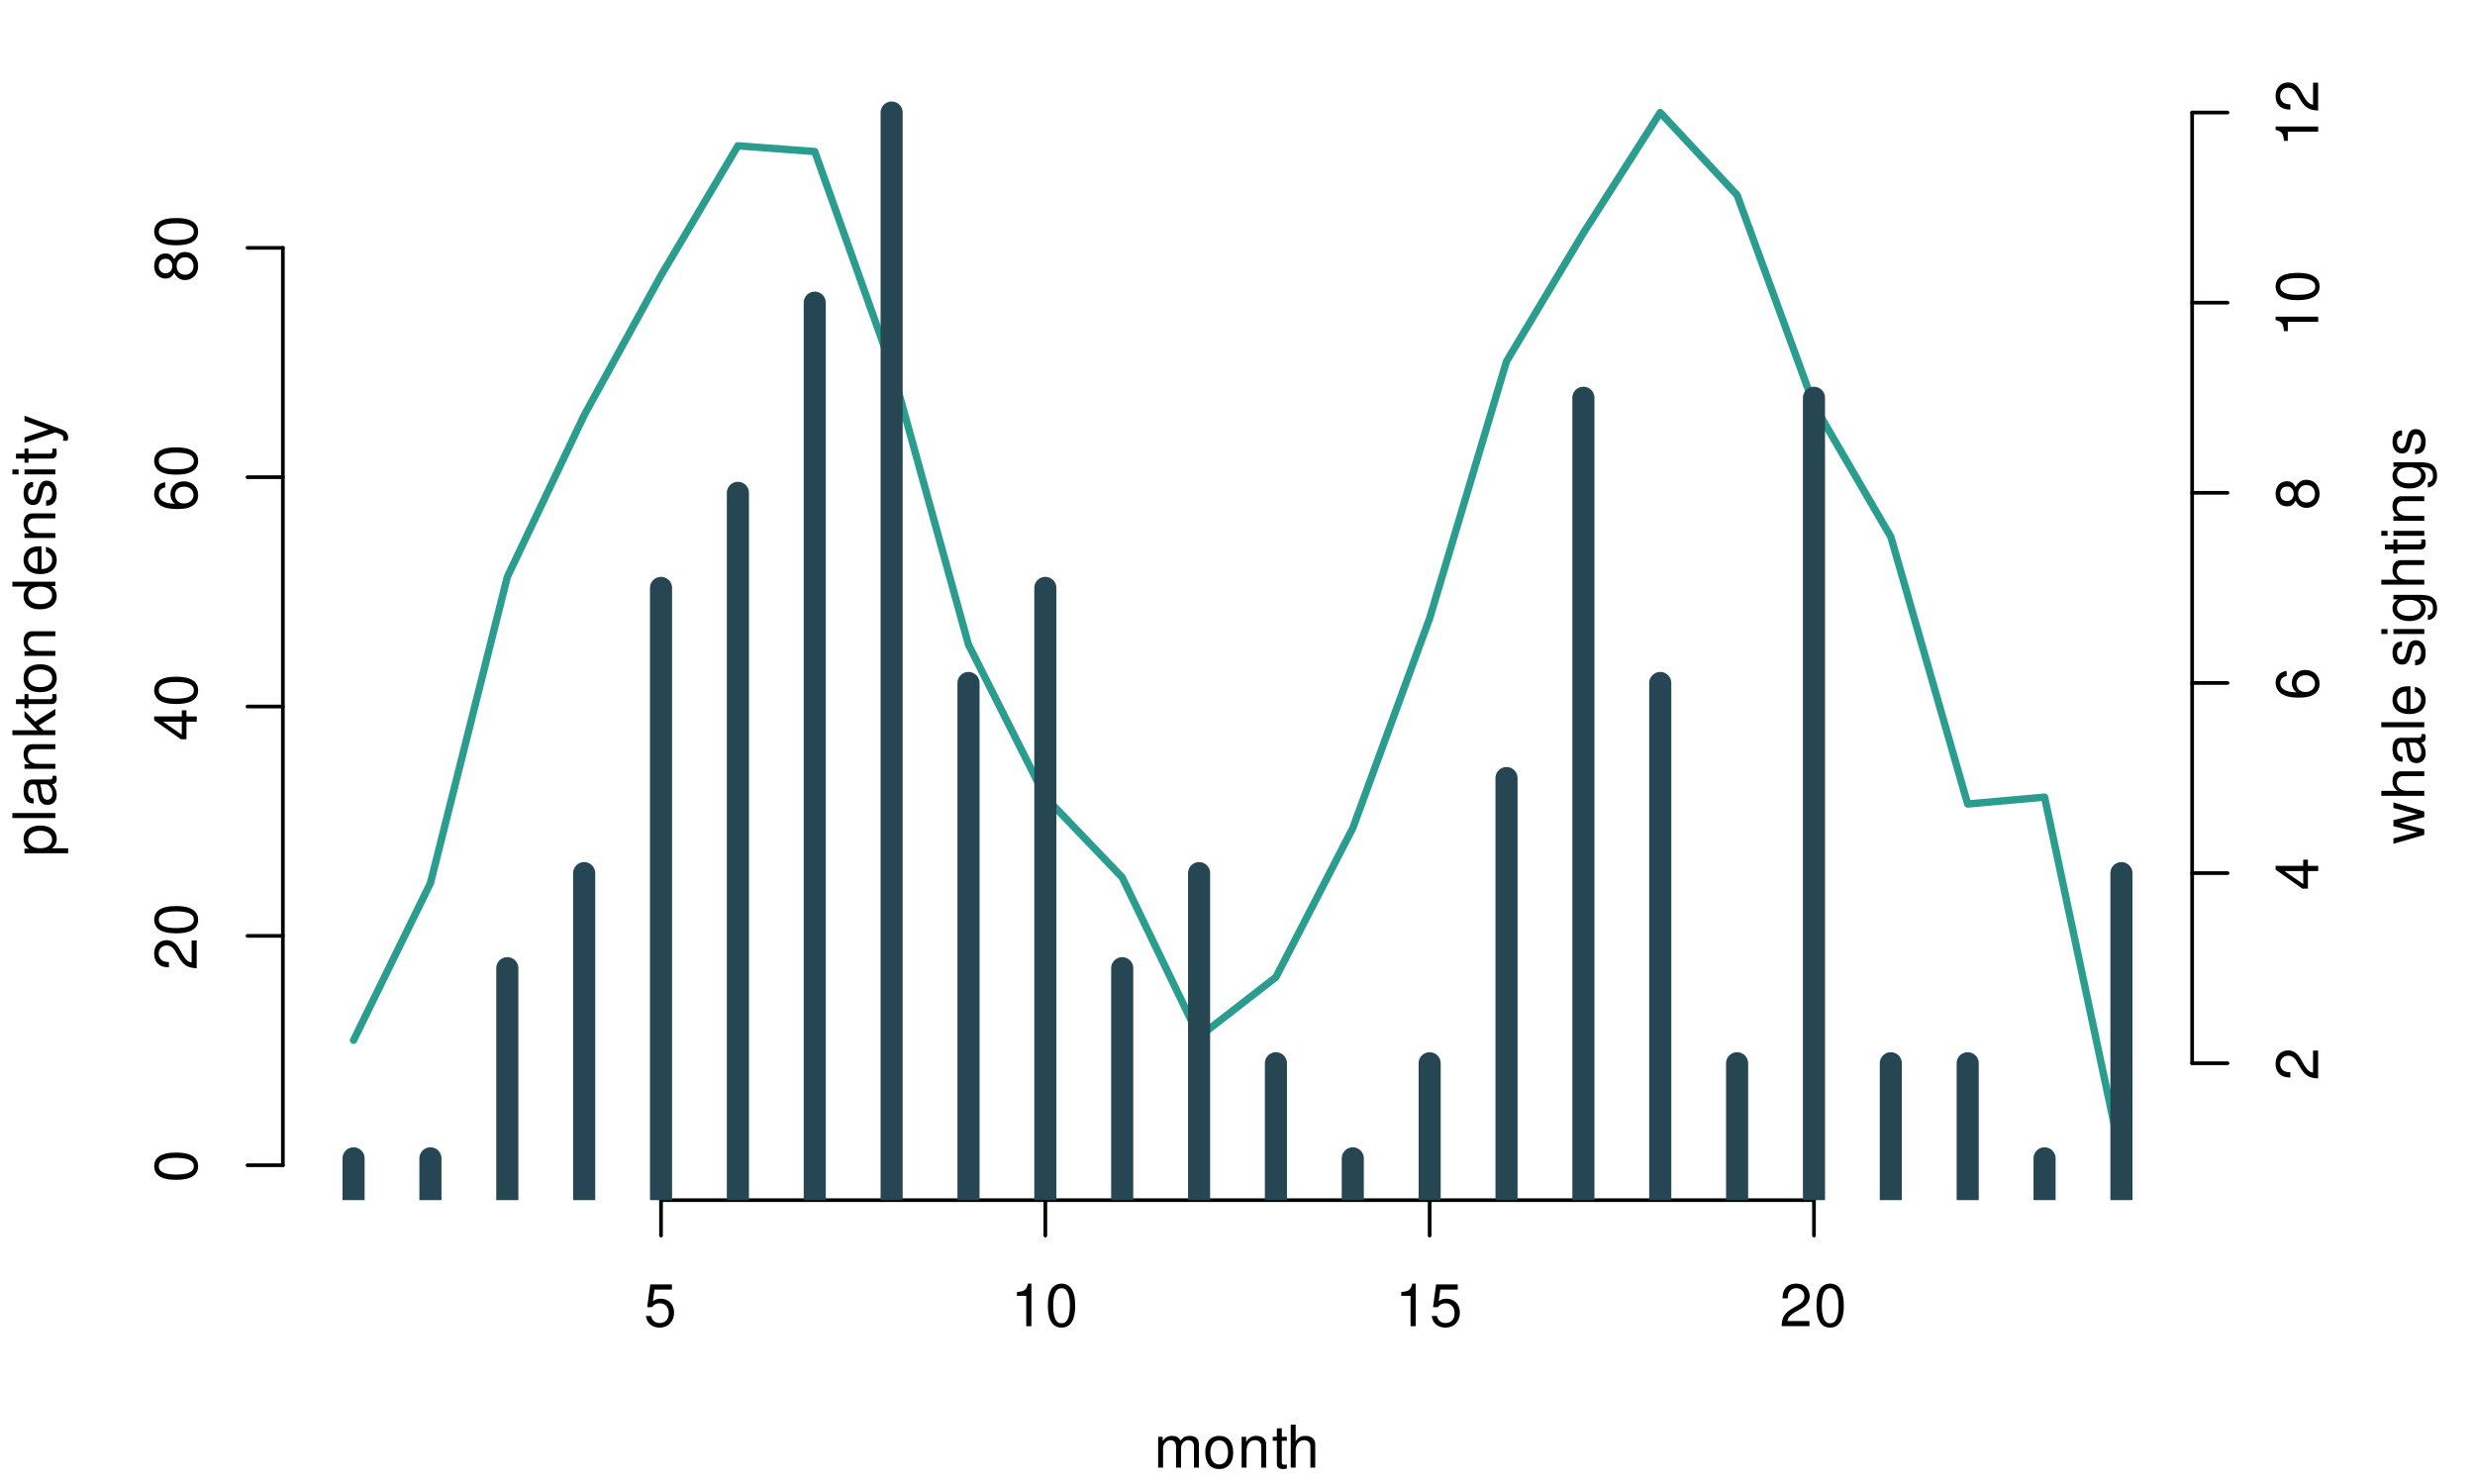
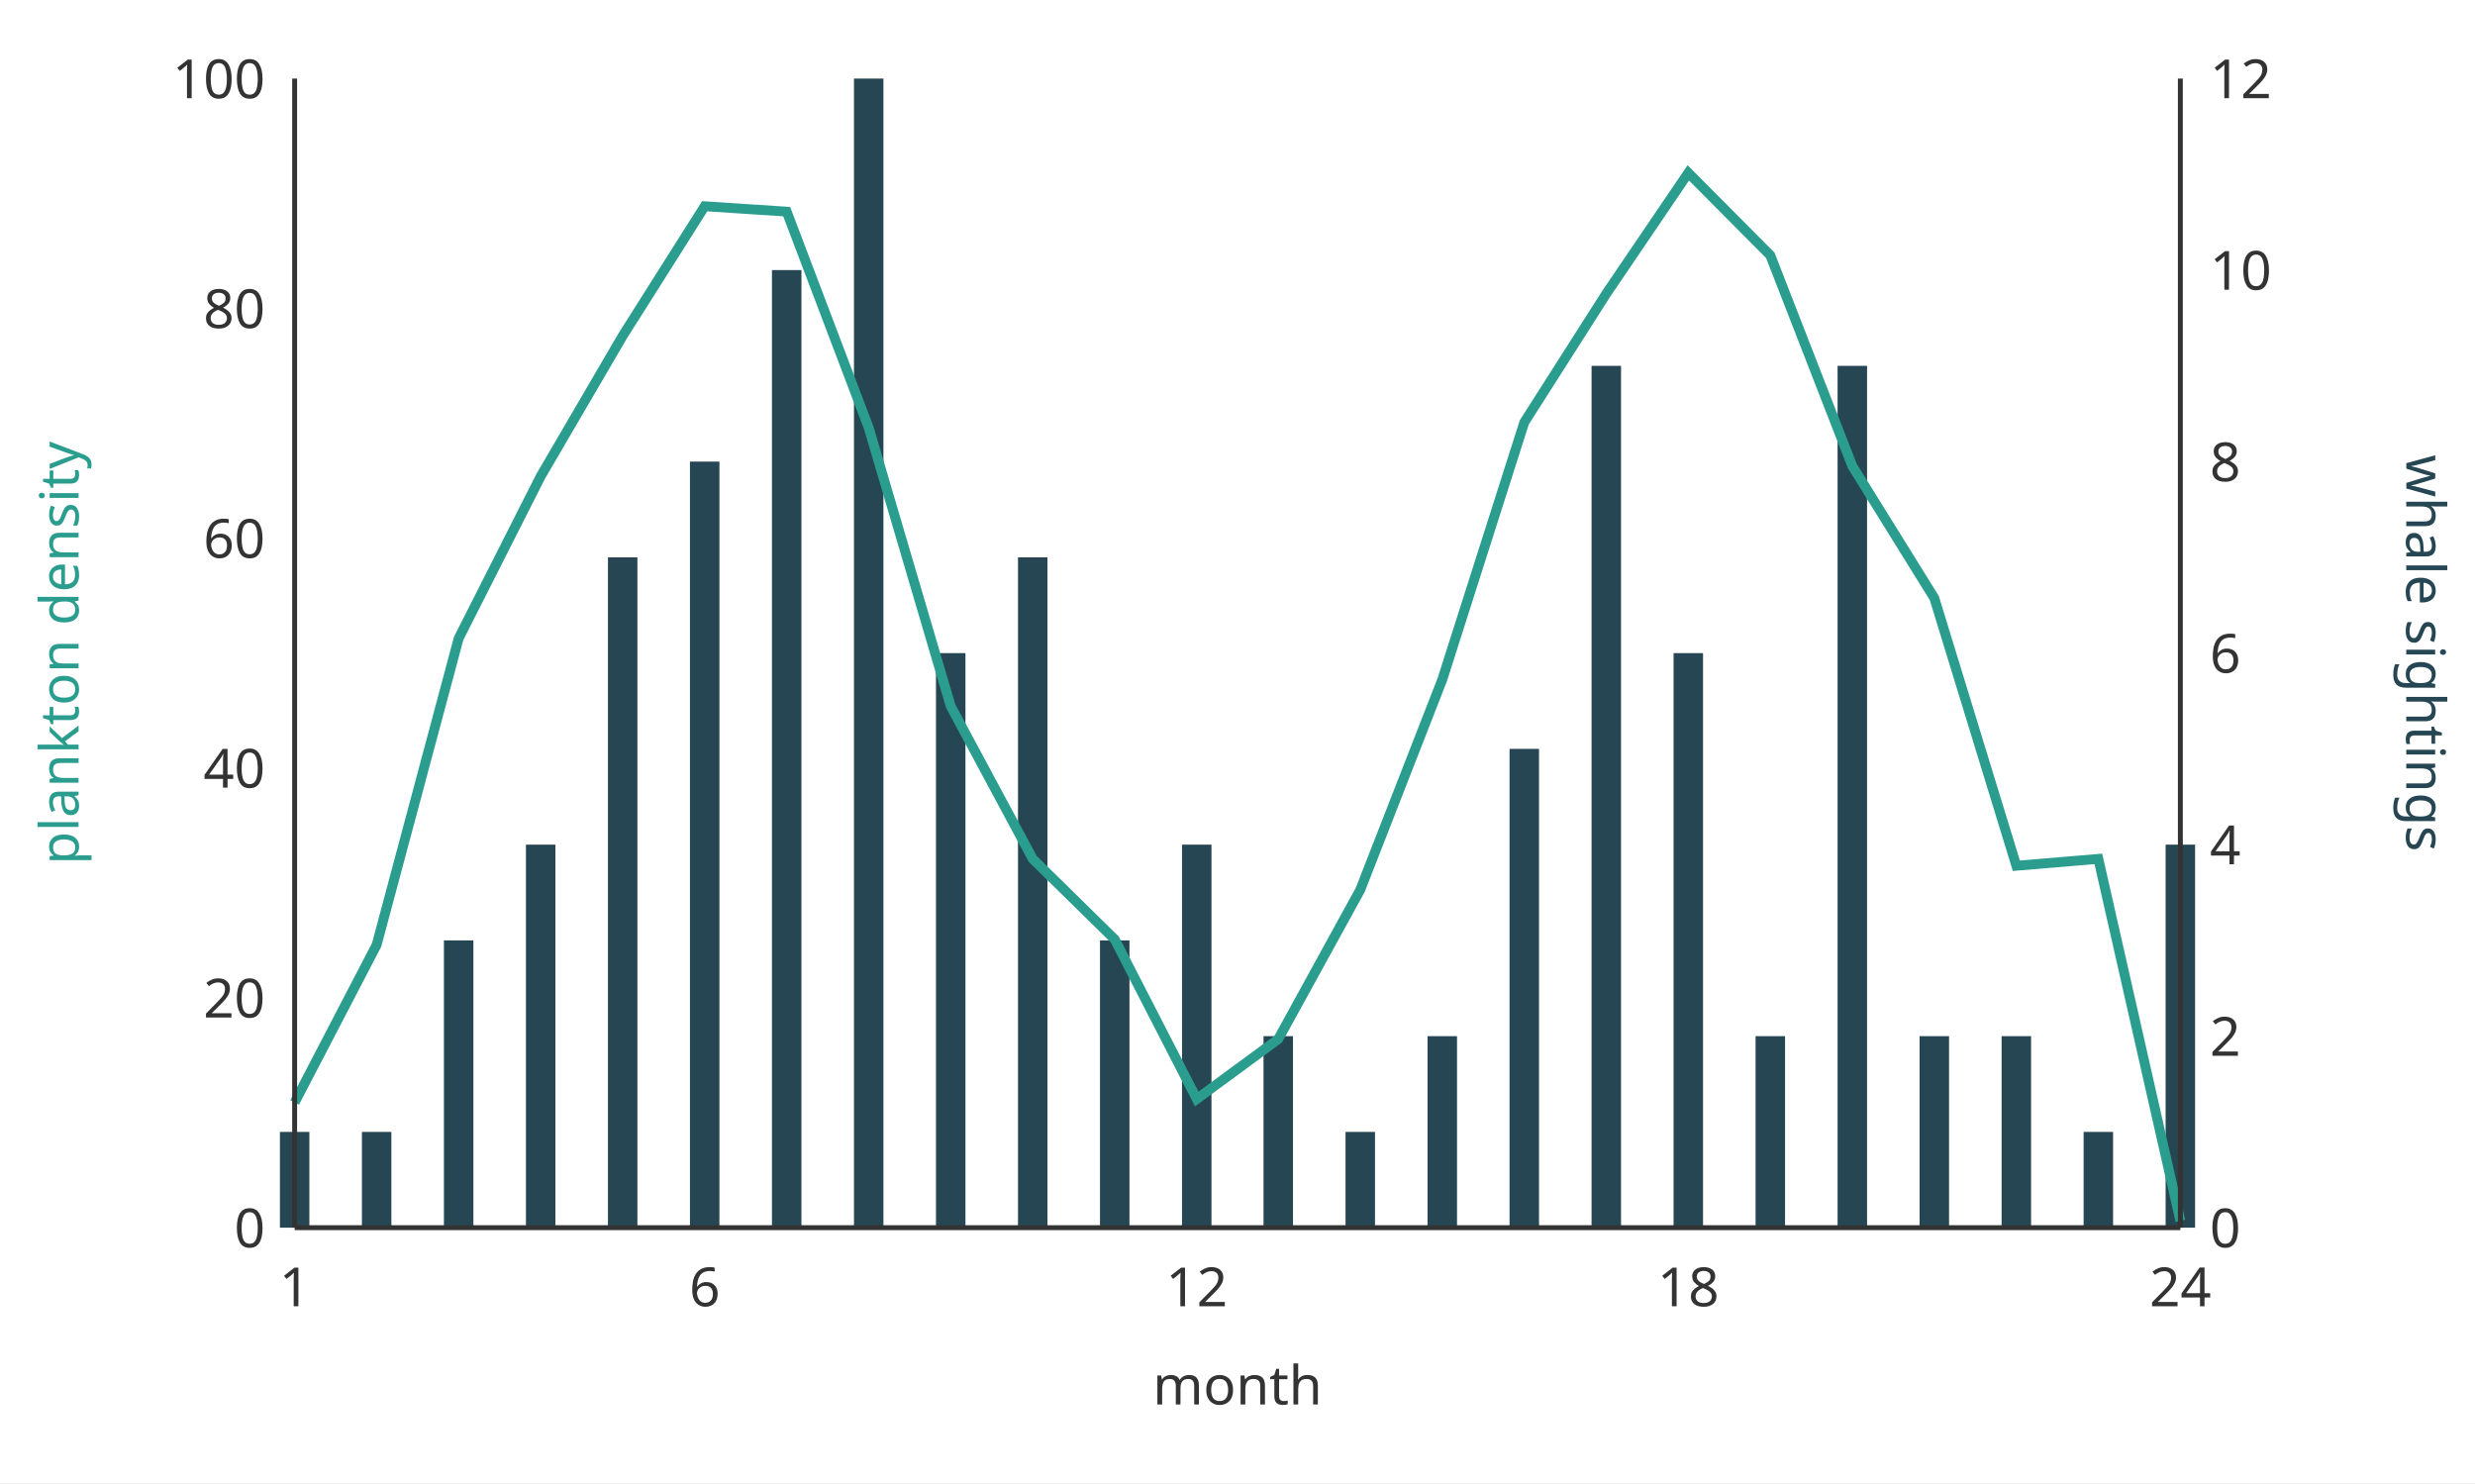
- <svg xmlns="http://www.w3.org/2000/svg" xmlns:xlink="http://www.w3.org/1999/xlink" width="504" height="302" viewBox="0 0 504 302">
-   <defs>
-     <g>
-       <g id="glyph-0-0">
-         <path d="M 5.719 -8.516 L 1.312 -8.516 L 0.688 -3.875 L 1.656 -3.875 C 2.141 -4.469 2.562 -4.672 3.234 -4.672 C 4.375 -4.672 5.078 -3.891 5.078 -2.625 C 5.078 -1.406 4.375 -0.656 3.219 -0.656 C 2.297 -0.656 1.734 -1.125 1.469 -2.094 L 0.422 -2.094 C 0.562 -1.391 0.688 -1.062 0.938 -0.75 C 1.422 -0.094 2.281 0.281 3.234 0.281 C 4.953 0.281 6.156 -0.969 6.156 -2.766 C 6.156 -4.453 5.047 -5.609 3.406 -5.609 C 2.812 -5.609 2.328 -5.453 1.844 -5.094 L 2.172 -7.469 L 5.719 -7.469 Z M 5.719 -8.516 " />
-       </g>
-       <g id="glyph-0-1">
-         <path d="M 3.109 -6.188 L 3.109 0 L 4.156 0 L 4.156 -8.672 L 3.469 -8.672 C 3.094 -7.344 2.859 -7.156 1.219 -6.953 L 1.219 -6.188 Z M 3.109 -6.188 " />
-       </g>
-       <g id="glyph-0-2">
-         <path d="M 3.297 -8.672 C 2.516 -8.672 1.781 -8.312 1.344 -7.734 C 0.797 -6.953 0.516 -5.812 0.516 -4.203 C 0.516 -1.266 1.469 0.281 3.297 0.281 C 5.094 0.281 6.078 -1.266 6.078 -4.125 C 6.078 -5.812 5.812 -6.938 5.25 -7.734 C 4.812 -8.328 4.109 -8.672 3.297 -8.672 Z M 3.297 -7.734 C 4.438 -7.734 5 -6.578 5 -4.219 C 5 -1.75 4.453 -0.594 3.281 -0.594 C 2.156 -0.594 1.594 -1.797 1.594 -4.188 C 1.594 -6.578 2.156 -7.734 3.297 -7.734 Z M 3.297 -7.734 " />
-       </g>
-       <g id="glyph-0-3">
-         <path d="M 6.078 -1.047 L 1.594 -1.047 C 1.703 -1.766 2.094 -2.219 3.125 -2.859 L 4.328 -3.531 C 5.516 -4.188 6.125 -5.078 6.125 -6.141 C 6.125 -6.859 5.844 -7.531 5.344 -8 C 4.844 -8.453 4.219 -8.672 3.406 -8.672 C 2.328 -8.672 1.531 -8.297 1.062 -7.547 C 0.75 -7.094 0.625 -6.547 0.594 -5.672 L 1.656 -5.672 C 1.688 -6.266 1.766 -6.609 1.906 -6.906 C 2.188 -7.422 2.734 -7.75 3.375 -7.75 C 4.328 -7.75 5.047 -7.062 5.047 -6.125 C 5.047 -5.422 4.656 -4.828 3.906 -4.391 L 2.797 -3.75 C 1.016 -2.719 0.5 -1.906 0.406 -0.016 L 6.078 -0.016 Z M 6.078 -1.047 " />
-       </g>
-       <g id="glyph-0-4">
-         <path d="M 0.844 -6.281 L 0.844 0 L 1.844 0 L 1.844 -3.953 C 1.844 -4.859 2.516 -5.594 3.328 -5.594 C 4.062 -5.594 4.484 -5.141 4.484 -4.328 L 4.484 0 L 5.5 0 L 5.5 -3.953 C 5.5 -4.859 6.156 -5.594 6.969 -5.594 C 7.703 -5.594 8.141 -5.125 8.141 -4.328 L 8.141 0 L 9.141 0 L 9.141 -4.719 C 9.141 -5.844 8.5 -6.469 7.312 -6.469 C 6.484 -6.469 5.969 -6.219 5.391 -5.516 C 5.016 -6.188 4.516 -6.469 3.703 -6.469 C 2.859 -6.469 2.297 -6.156 1.766 -5.406 L 1.766 -6.281 Z M 0.844 -6.281 " />
-       </g>
-       <g id="glyph-0-5">
-         <path d="M 3.266 -6.469 C 1.484 -6.469 0.438 -5.203 0.438 -3.094 C 0.438 -0.969 1.484 0.281 3.281 0.281 C 5.047 0.281 6.125 -0.984 6.125 -3.047 C 6.125 -5.234 5.094 -6.469 3.266 -6.469 Z M 3.281 -5.547 C 4.406 -5.547 5.078 -4.625 5.078 -3.062 C 5.078 -1.578 4.375 -0.641 3.281 -0.641 C 2.156 -0.641 1.469 -1.578 1.469 -3.094 C 1.469 -4.625 2.156 -5.547 3.281 -5.547 Z M 3.281 -5.547 " />
-       </g>
-       <g id="glyph-0-6">
-         <path d="M 0.844 -6.281 L 0.844 0 L 1.844 0 L 1.844 -3.469 C 1.844 -4.75 2.516 -5.594 3.547 -5.594 C 4.344 -5.594 4.844 -5.109 4.844 -4.359 L 4.844 0 L 5.844 0 L 5.844 -4.75 C 5.844 -5.797 5.062 -6.469 3.859 -6.469 C 2.922 -6.469 2.312 -6.109 1.766 -5.234 L 1.766 -6.281 Z M 0.844 -6.281 " />
-       </g>
-       <g id="glyph-0-7">
-         <path d="M 3.047 -6.281 L 2.016 -6.281 L 2.016 -8.016 L 1.016 -8.016 L 1.016 -6.281 L 0.172 -6.281 L 0.172 -5.469 L 1.016 -5.469 L 1.016 -0.719 C 1.016 -0.078 1.453 0.281 2.234 0.281 C 2.5 0.281 2.719 0.25 3.047 0.188 L 3.047 -0.641 C 2.906 -0.609 2.766 -0.594 2.562 -0.594 C 2.141 -0.594 2.016 -0.719 2.016 -1.156 L 2.016 -5.469 L 3.047 -5.469 Z M 3.047 -6.281 " />
-       </g>
-       <g id="glyph-0-8">
-         <path d="M 0.844 -8.75 L 0.844 0 L 1.844 0 L 1.844 -3.469 C 1.844 -4.75 2.516 -5.594 3.547 -5.594 C 3.875 -5.594 4.188 -5.5 4.422 -5.312 C 4.719 -5.094 4.844 -4.797 4.844 -4.359 L 4.844 0 L 5.828 0 L 5.828 -4.75 C 5.828 -5.812 5.078 -6.469 3.859 -6.469 C 2.969 -6.469 2.422 -6.188 1.844 -5.422 L 1.844 -8.75 Z M 0.844 -8.75 " />
-       </g>
-       <g id="glyph-1-0">
-         <path d="M -8.672 -3.297 C -8.672 -2.516 -8.312 -1.781 -7.734 -1.344 C -6.953 -0.797 -5.812 -0.516 -4.203 -0.516 C -1.266 -0.516 0.281 -1.469 0.281 -3.297 C 0.281 -5.094 -1.266 -6.078 -4.125 -6.078 C -5.812 -6.078 -6.938 -5.812 -7.734 -5.25 C -8.328 -4.812 -8.672 -4.109 -8.672 -3.297 Z M -7.734 -3.297 C -7.734 -4.438 -6.578 -5 -4.219 -5 C -1.75 -5 -0.594 -4.453 -0.594 -3.281 C -0.594 -2.156 -1.797 -1.594 -4.188 -1.594 C -6.578 -1.594 -7.734 -2.156 -7.734 -3.297 Z M -7.734 -3.297 " />
-       </g>
-       <g id="glyph-1-1">
-         <path d="M -1.047 -6.078 L -1.047 -1.594 C -1.766 -1.703 -2.219 -2.094 -2.859 -3.125 L -3.531 -4.328 C -4.188 -5.516 -5.078 -6.125 -6.141 -6.125 C -6.859 -6.125 -7.531 -5.844 -8 -5.344 C -8.453 -4.844 -8.672 -4.219 -8.672 -3.406 C -8.672 -2.328 -8.297 -1.531 -7.547 -1.062 C -7.094 -0.75 -6.547 -0.625 -5.672 -0.594 L -5.672 -1.656 C -6.266 -1.688 -6.609 -1.766 -6.906 -1.906 C -7.422 -2.188 -7.75 -2.734 -7.75 -3.375 C -7.75 -4.328 -7.062 -5.047 -6.125 -5.047 C -5.422 -5.047 -4.828 -4.656 -4.391 -3.906 L -3.75 -2.797 C -2.719 -1.016 -1.906 -0.5 -0.016 -0.406 L -0.016 -6.078 Z M -1.047 -6.078 " />
-       </g>
-       <g id="glyph-1-2">
-         <path d="M -2.094 -3.922 L 0 -3.922 L 0 -4.984 L -2.094 -4.984 L -2.094 -6.234 L -3.047 -6.234 L -3.047 -4.984 L -8.672 -4.984 L -8.672 -4.203 L -3.219 -0.344 L -2.094 -0.344 Z M -3.047 -3.922 L -3.047 -1.266 L -6.875 -3.922 Z M -3.047 -3.922 " />
-       </g>
-       <g id="glyph-1-3">
-         <path d="M -6.422 -5.969 C -7.844 -5.766 -8.672 -4.859 -8.672 -3.562 C -8.672 -2.625 -8.219 -1.781 -7.438 -1.281 C -6.594 -0.75 -5.531 -0.516 -3.953 -0.516 C -2.5 -0.516 -1.578 -0.719 -0.797 -1.234 C -0.094 -1.688 0.281 -2.438 0.281 -3.375 C 0.281 -4.984 -0.938 -6.156 -2.625 -6.156 C -4.219 -6.156 -5.359 -5.078 -5.359 -3.547 C -5.359 -2.719 -5.047 -2.047 -4.406 -1.594 C -6.547 -1.609 -7.734 -2.281 -7.734 -3.484 C -7.734 -4.234 -7.266 -4.75 -6.422 -4.922 Z M -4.422 -3.422 C -4.422 -4.438 -3.703 -5.078 -2.547 -5.078 C -1.453 -5.078 -0.656 -4.359 -0.656 -3.391 C -0.656 -2.406 -1.484 -1.656 -2.594 -1.656 C -3.672 -1.656 -4.422 -2.375 -4.422 -3.422 Z M -4.422 -3.422 " />
-       </g>
-       <g id="glyph-1-4">
-         <path d="M -4.578 -4.688 C -5.109 -5.578 -5.547 -5.859 -6.359 -5.859 C -7.734 -5.859 -8.672 -4.812 -8.672 -3.297 C -8.672 -1.797 -7.734 -0.75 -6.375 -0.75 C -5.547 -0.75 -5.125 -1.016 -4.578 -1.891 C -4.078 -0.922 -3.375 -0.438 -2.406 -0.438 C -0.828 -0.438 0.281 -1.609 0.281 -3.297 C 0.281 -4.984 -0.828 -6.156 -2.406 -6.156 C -3.375 -6.156 -4.078 -5.672 -4.578 -4.688 Z M -7.734 -3.297 C -7.734 -4.203 -7.203 -4.781 -6.344 -4.781 C -5.516 -4.781 -4.984 -4.188 -4.984 -3.297 C -4.984 -2.406 -5.516 -1.828 -6.359 -1.828 C -7.203 -1.828 -7.734 -2.406 -7.734 -3.297 Z M -4.094 -3.297 C -4.094 -4.359 -3.391 -5.078 -2.391 -5.078 C -1.344 -5.078 -0.656 -4.375 -0.656 -3.281 C -0.656 -2.25 -1.375 -1.531 -2.375 -1.531 C -3.406 -1.531 -4.094 -2.234 -4.094 -3.297 Z M -4.094 -3.297 " />
-       </g>
-       <g id="glyph-1-5">
-         <path d="M 2.609 -0.641 L 2.609 -1.656 L -0.656 -1.656 C -0.016 -2.188 0.281 -2.766 0.281 -3.594 C 0.281 -5.219 -1.031 -6.281 -3.031 -6.281 C -5.141 -6.281 -6.469 -5.25 -6.469 -3.578 C -6.469 -2.719 -6.078 -2.047 -5.344 -1.578 L -6.281 -1.578 L -6.281 -0.641 Z M -5.531 -3.406 C -5.531 -4.516 -4.562 -5.234 -3.062 -5.234 C -1.625 -5.234 -0.656 -4.5 -0.656 -3.406 C -0.656 -2.344 -1.625 -1.656 -3.094 -1.656 C -4.578 -1.656 -5.531 -2.344 -5.531 -3.406 Z M -5.531 -3.406 " />
-       </g>
-       <g id="glyph-1-6">
-         <path d="M -8.75 -1.828 L -8.75 -0.812 L 0 -0.812 L 0 -1.828 Z M -8.75 -1.828 " />
-       </g>
-       <g id="glyph-1-7">
-         <path d="M -0.594 -6.422 C -0.562 -6.312 -0.562 -6.266 -0.562 -6.203 C -0.562 -5.859 -0.75 -5.656 -1.062 -5.656 L -4.75 -5.656 C -5.875 -5.656 -6.469 -4.844 -6.469 -3.297 C -6.469 -2.375 -6.203 -1.641 -5.734 -1.219 C -5.406 -0.922 -5.047 -0.797 -4.422 -0.781 L -4.422 -1.781 C -5.203 -1.875 -5.547 -2.328 -5.547 -3.266 C -5.547 -4.172 -5.203 -4.672 -4.609 -4.672 L -4.344 -4.672 C -3.906 -4.656 -3.75 -4.438 -3.641 -3.625 C -3.469 -2.203 -3.422 -1.984 -3.266 -1.609 C -2.953 -0.875 -2.406 -0.5 -1.578 -0.5 C -0.438 -0.5 0.281 -1.297 0.281 -2.562 C 0.281 -3.359 0 -4 -0.641 -4.703 C 0 -4.781 0.281 -5.094 0.281 -5.734 C 0.281 -5.953 0.25 -6.078 0.172 -6.422 Z M -1.984 -4.672 C -1.641 -4.672 -1.438 -4.578 -1.156 -4.266 C -0.797 -3.859 -0.594 -3.375 -0.594 -2.781 C -0.594 -2 -0.969 -1.547 -1.609 -1.547 C -2.266 -1.547 -2.609 -1.984 -2.766 -3.062 C -2.906 -4.125 -2.953 -4.328 -3.109 -4.672 Z M -1.984 -4.672 " />
-       </g>
-       <g id="glyph-1-8">
-         <path d="M -6.281 -0.844 L 0 -0.844 L 0 -1.844 L -3.469 -1.844 C -4.75 -1.844 -5.594 -2.516 -5.594 -3.547 C -5.594 -4.344 -5.109 -4.844 -4.359 -4.844 L 0 -4.844 L 0 -5.844 L -4.75 -5.844 C -5.797 -5.844 -6.469 -5.062 -6.469 -3.859 C -6.469 -2.922 -6.109 -2.312 -5.234 -1.766 L -6.281 -1.766 Z M -6.281 -0.844 " />
-       </g>
-       <g id="glyph-1-9">
-         <path d="M -8.75 -1.688 L -8.75 -0.703 L 0 -0.703 L 0 -1.688 L -2.453 -1.688 L -3.406 -2.656 L 0 -4.781 L 0 -6.031 L -4.109 -3.453 L -6.281 -5.641 L -6.281 -4.359 L -3.625 -1.688 Z M -8.75 -1.688 " />
-       </g>
-       <g id="glyph-1-10">
-         <path d="M -6.281 -3.047 L -6.281 -2.016 L -8.016 -2.016 L -8.016 -1.016 L -6.281 -1.016 L -6.281 -0.172 L -5.469 -0.172 L -5.469 -1.016 L -0.719 -1.016 C -0.078 -1.016 0.281 -1.453 0.281 -2.234 C 0.281 -2.5 0.25 -2.719 0.188 -3.047 L -0.641 -3.047 C -0.609 -2.906 -0.594 -2.766 -0.594 -2.562 C -0.594 -2.141 -0.719 -2.016 -1.156 -2.016 L -5.469 -2.016 L -5.469 -3.047 Z M -6.281 -3.047 " />
-       </g>
-       <g id="glyph-1-11">
-         <path d="M -6.469 -3.266 C -6.469 -1.484 -5.203 -0.438 -3.094 -0.438 C -0.969 -0.438 0.281 -1.484 0.281 -3.281 C 0.281 -5.047 -0.984 -6.125 -3.047 -6.125 C -5.234 -6.125 -6.469 -5.094 -6.469 -3.266 Z M -5.547 -3.281 C -5.547 -4.406 -4.625 -5.078 -3.062 -5.078 C -1.578 -5.078 -0.641 -4.375 -0.641 -3.281 C -0.641 -2.156 -1.578 -1.469 -3.094 -1.469 C -4.625 -1.469 -5.547 -2.156 -5.547 -3.281 Z M -5.547 -3.281 " />
-       </g>
-       <g id="glyph-1-12">
- </g>
-       <g id="glyph-1-13">
-         <path d="M -8.75 -5.938 L -8.75 -4.938 L -5.5 -4.938 C -6.125 -4.531 -6.469 -3.859 -6.469 -3.016 C -6.469 -1.375 -5.156 -0.312 -3.156 -0.312 C -1.031 -0.312 0.281 -1.344 0.281 -3.047 C 0.281 -3.906 -0.047 -4.516 -0.828 -5.047 L 0 -5.047 L 0 -5.938 Z M -5.531 -3.188 C -5.531 -4.266 -4.578 -4.938 -3.078 -4.938 C -1.625 -4.938 -0.656 -4.25 -0.656 -3.188 C -0.656 -2.094 -1.625 -1.359 -3.094 -1.359 C -4.562 -1.359 -5.531 -2.094 -5.531 -3.188 Z M -5.531 -3.188 " />
-       </g>
-       <g id="glyph-1-14">
-         <path d="M -2.812 -6.156 C -3.766 -6.156 -4.344 -6.078 -4.812 -5.906 C -5.844 -5.5 -6.469 -4.531 -6.469 -3.359 C -6.469 -1.609 -5.141 -0.484 -3.062 -0.484 C -0.984 -0.484 0.281 -1.562 0.281 -3.344 C 0.281 -4.781 -0.547 -5.766 -1.906 -6.031 L -1.906 -5.016 C -1.078 -4.734 -0.641 -4.172 -0.641 -3.375 C -0.641 -2.734 -0.938 -2.203 -1.469 -1.859 C -1.828 -1.625 -2.188 -1.531 -2.812 -1.531 Z M -3.625 -1.547 C -4.781 -1.625 -5.547 -2.344 -5.547 -3.344 C -5.547 -4.375 -4.75 -5.078 -3.625 -5.078 Z M -3.625 -1.547 " />
-       </g>
-       <g id="glyph-1-15">
-         <path d="M -4.531 -5.25 C -5.766 -5.25 -6.469 -4.422 -6.469 -2.969 C -6.469 -1.516 -5.719 -0.562 -4.547 -0.562 C -3.562 -0.562 -3.094 -1.062 -2.734 -2.562 L -2.516 -3.484 C -2.344 -4.188 -2.094 -4.469 -1.641 -4.469 C -1.047 -4.469 -0.641 -3.875 -0.641 -3 C -0.641 -2.453 -0.797 -2 -1.062 -1.75 C -1.25 -1.594 -1.422 -1.531 -1.875 -1.469 L -1.875 -0.406 C -0.422 -0.453 0.281 -1.266 0.281 -2.922 C 0.281 -4.5 -0.5 -5.516 -1.719 -5.516 C -2.656 -5.516 -3.172 -4.984 -3.469 -3.734 L -3.703 -2.766 C -3.891 -1.953 -4.156 -1.609 -4.594 -1.609 C -5.188 -1.609 -5.547 -2.125 -5.547 -2.938 C -5.547 -3.75 -5.203 -4.172 -4.531 -4.203 Z M -4.531 -5.25 " />
-       </g>
-       <g id="glyph-1-16">
-         <path d="M -6.281 -1.797 L -6.281 -0.797 L 0 -0.797 L 0 -1.797 Z M -8.75 -1.797 L -8.75 -0.797 L -7.484 -0.797 L -7.484 -1.797 Z M -8.75 -1.797 " />
-       </g>
-       <g id="glyph-1-17">
-         <path d="M -6.281 -4.656 L -1.391 -2.922 L -6.281 -1.312 L -6.281 -0.234 L 0.031 -2.359 L 1.016 -1.984 C 1.469 -1.812 1.625 -1.594 1.625 -1.172 C 1.625 -1.016 1.609 -0.859 1.562 -0.641 L 2.453 -0.641 C 2.562 -0.859 2.609 -1.062 2.609 -1.312 C 2.609 -1.641 2.516 -1.984 2.312 -2.25 C 2.094 -2.562 1.828 -2.75 1.312 -2.938 L -6.281 -5.734 Z M -6.281 -4.656 " />
-       </g>
-       <g id="glyph-1-18">
-         <path d="M -6.188 -3.109 L 0 -3.109 L 0 -4.156 L -8.672 -4.156 L -8.672 -3.469 C -7.344 -3.094 -7.156 -2.859 -6.953 -1.219 L -6.188 -1.219 Z M -6.188 -3.109 " />
-       </g>
-       <g id="glyph-1-19">
-         <path d="M 0 -6.641 L -6.281 -8.5 L -6.281 -7.375 L -1.391 -6.125 L -6.281 -4.891 L -6.281 -3.656 L -1.391 -2.453 L -6.281 -1.172 L -6.281 -0.078 L 0 -1.891 L 0 -3.031 L -4.938 -4.234 L 0 -5.516 Z M 0 -6.641 " />
-       </g>
-       <g id="glyph-1-20">
-         <path d="M -8.75 -0.844 L 0 -0.844 L 0 -1.844 L -3.469 -1.844 C -4.75 -1.844 -5.594 -2.516 -5.594 -3.547 C -5.594 -3.875 -5.5 -4.188 -5.312 -4.422 C -5.094 -4.719 -4.797 -4.844 -4.359 -4.844 L 0 -4.844 L 0 -5.828 L -4.75 -5.828 C -5.812 -5.828 -6.469 -5.078 -6.469 -3.859 C -6.469 -2.969 -6.188 -2.422 -5.422 -1.844 L -8.75 -1.844 Z M -8.75 -0.844 " />
-       </g>
-       <g id="glyph-1-21">
-         <path d="M -6.281 -4.844 L -5.375 -4.844 C -6.125 -4.344 -6.469 -3.797 -6.469 -3 C -6.469 -1.469 -5.047 -0.422 -3.031 -0.422 C -1.984 -0.422 -1.219 -0.672 -0.578 -1.219 C -0.031 -1.688 0.281 -2.281 0.281 -2.922 C 0.281 -3.688 -0.062 -4.219 -0.859 -4.75 L -0.531 -4.75 C 1.156 -4.75 1.781 -4.281 1.781 -3.031 C 1.781 -2.188 1.438 -1.734 0.719 -1.641 L 0.719 -0.625 C 1.891 -0.719 2.609 -1.641 2.609 -3.016 C 2.609 -3.938 2.312 -4.703 1.812 -5.109 C 1.219 -5.594 0.438 -5.766 -1.031 -5.766 L -6.281 -5.766 Z M -5.547 -3.094 C -5.547 -4.156 -4.656 -4.75 -3.062 -4.75 C -1.531 -4.75 -0.641 -4.141 -0.641 -3.094 C -0.641 -2.062 -1.547 -1.469 -3.094 -1.469 C -4.625 -1.469 -5.547 -2.062 -5.547 -3.094 Z M -5.547 -3.094 " />
-       </g>
-     </g>
-     <clipPath id="clip-0">
-       <path clip-rule="nonzero" d="M 69 233 L 75 233 L 75 244.398 L 69 244.398 Z M 69 233 " />
-     </clipPath>
-     <clipPath id="clip-1">
-       <path clip-rule="nonzero" d="M 85 233 L 90 233 L 90 244.398 L 85 244.398 Z M 85 233 " />
-     </clipPath>
-     <clipPath id="clip-2">
-       <path clip-rule="nonzero" d="M 101 194 L 106 194 L 106 244.398 L 101 244.398 Z M 101 194 " />
-     </clipPath>
-     <clipPath id="clip-3">
-       <path clip-rule="nonzero" d="M 116 175 L 122 175 L 122 244.398 L 116 244.398 Z M 116 175 " />
-     </clipPath>
-     <clipPath id="clip-4">
-       <path clip-rule="nonzero" d="M 132 117 L 137 117 L 137 244.398 L 132 244.398 Z M 132 117 " />
-     </clipPath>
-     <clipPath id="clip-5">
-       <path clip-rule="nonzero" d="M 148 98 L 153 98 L 153 244.398 L 148 244.398 Z M 148 98 " />
-     </clipPath>
-     <clipPath id="clip-6">
-       <path clip-rule="nonzero" d="M 163 59 L 169 59 L 169 244.398 L 163 244.398 Z M 163 59 " />
-     </clipPath>
-     <clipPath id="clip-7">
-       <path clip-rule="nonzero" d="M 179 20 L 184 20 L 184 244.398 L 179 244.398 Z M 179 20 " />
-     </clipPath>
-     <clipPath id="clip-8">
-       <path clip-rule="nonzero" d="M 194 136 L 200 136 L 200 244.398 L 194 244.398 Z M 194 136 " />
-     </clipPath>
-     <clipPath id="clip-9">
-       <path clip-rule="nonzero" d="M 210 117 L 216 117 L 216 244.398 L 210 244.398 Z M 210 117 " />
-     </clipPath>
-     <clipPath id="clip-10">
-       <path clip-rule="nonzero" d="M 226 194 L 231 194 L 231 244.398 L 226 244.398 Z M 226 194 " />
-     </clipPath>
-     <clipPath id="clip-11">
-       <path clip-rule="nonzero" d="M 241 175 L 247 175 L 247 244.398 L 241 244.398 Z M 241 175 " />
-     </clipPath>
-     <clipPath id="clip-12">
-       <path clip-rule="nonzero" d="M 257 214 L 263 214 L 263 244.398 L 257 244.398 Z M 257 214 " />
-     </clipPath>
-     <clipPath id="clip-13">
-       <path clip-rule="nonzero" d="M 273 233 L 278 233 L 278 244.398 L 273 244.398 Z M 273 233 " />
-     </clipPath>
-     <clipPath id="clip-14">
-       <path clip-rule="nonzero" d="M 288 214 L 294 214 L 294 244.398 L 288 244.398 Z M 288 214 " />
-     </clipPath>
-     <clipPath id="clip-15">
-       <path clip-rule="nonzero" d="M 304 156 L 310 156 L 310 244.398 L 304 244.398 Z M 304 156 " />
-     </clipPath>
-     <clipPath id="clip-16">
-       <path clip-rule="nonzero" d="M 320 78 L 325 78 L 325 244.398 L 320 244.398 Z M 320 78 " />
-     </clipPath>
-     <clipPath id="clip-17">
-       <path clip-rule="nonzero" d="M 335 136 L 341 136 L 341 244.398 L 335 244.398 Z M 335 136 " />
-     </clipPath>
-     <clipPath id="clip-18">
-       <path clip-rule="nonzero" d="M 351 214 L 356 214 L 356 244.398 L 351 244.398 Z M 351 214 " />
-     </clipPath>
-     <clipPath id="clip-19">
-       <path clip-rule="nonzero" d="M 367 78 L 372 78 L 372 244.398 L 367 244.398 Z M 367 78 " />
-     </clipPath>
-     <clipPath id="clip-20">
-       <path clip-rule="nonzero" d="M 382 214 L 388 214 L 388 244.398 L 382 244.398 Z M 382 214 " />
-     </clipPath>
-     <clipPath id="clip-21">
-       <path clip-rule="nonzero" d="M 398 214 L 403 214 L 403 244.398 L 398 244.398 Z M 398 214 " />
-     </clipPath>
-     <clipPath id="clip-22">
-       <path clip-rule="nonzero" d="M 414 233 L 419 233 L 419 244.398 L 414 244.398 Z M 414 233 " />
-     </clipPath>
-     <clipPath id="clip-23">
-       <path clip-rule="nonzero" d="M 429 175 L 435 175 L 435 244.398 L 429 244.398 Z M 429 175 " />
-     </clipPath>
-   </defs>
-   <rect x="-50.4" y="-30.2" width="604.8" height="362.4" fill="rgb(100%, 100%, 100%)" fill-opacity="1" />
-   <path fill="none" stroke-width="1.5" stroke-linecap="round" stroke-linejoin="round" stroke="rgb(16.471%, 61.569%, 56.078%)" stroke-opacity="1" stroke-miterlimit="10" d="M 72 211.828 L 87.652 179.84 L 103.305 117.492 L 118.957 84.566 L 134.609 56.078 L 150.262 29.691 L 165.914 30.859 L 181.566 74.758 L 197.219 131.27 L 212.871 162.324 L 228.523 178.672 L 244.176 211.129 L 259.824 198.988 L 275.477 168.629 L 291.129 125.898 L 306.781 73.59 L 322.434 47.438 L 338.086 22.918 L 353.738 39.73 L 369.391 82.465 L 385.043 109.316 L 400.695 163.727 L 416.348 162.324 L 432 235.883 " />
-   <path fill="none" stroke-width="0.75" stroke-linecap="round" stroke-linejoin="round" stroke="rgb(0%, 0%, 0%)" stroke-opacity="1" stroke-miterlimit="10" d="M 134.609 244.398 L 369.391 244.398 " />
-   <path fill="none" stroke-width="0.75" stroke-linecap="round" stroke-linejoin="round" stroke="rgb(0%, 0%, 0%)" stroke-opacity="1" stroke-miterlimit="10" d="M 134.609 244.398 L 134.609 251.602 " />
-   <path fill="none" stroke-width="0.75" stroke-linecap="round" stroke-linejoin="round" stroke="rgb(0%, 0%, 0%)" stroke-opacity="1" stroke-miterlimit="10" d="M 212.871 244.398 L 212.871 251.602 " />
-   <path fill="none" stroke-width="0.75" stroke-linecap="round" stroke-linejoin="round" stroke="rgb(0%, 0%, 0%)" stroke-opacity="1" stroke-miterlimit="10" d="M 291.129 244.398 L 291.129 251.602 " />
-   <path fill="none" stroke-width="0.75" stroke-linecap="round" stroke-linejoin="round" stroke="rgb(0%, 0%, 0%)" stroke-opacity="1" stroke-miterlimit="10" d="M 369.391 244.398 L 369.391 251.602 " />
-   <g fill="rgb(0%, 0%, 0%)" fill-opacity="1">
-     <use xlink:href="#glyph-0-0" x="131.109" y="270.068" />
+ <svg xmlns="http://www.w3.org/2000/svg" width="504" height="302" viewBox="0 0 504 302" font-family="sans-serif" font-size="11">
+   <rect width="504" height="302" fill="#ffffff" />
+   <g stroke="#264653" stroke-width="6">
+     <line x1="60.0" y1="250.0" x2="60.0" y2="230.5" />
+     <line x1="76.7" y1="250.0" x2="76.7" y2="230.5" />
+     <line x1="93.4" y1="250.0" x2="93.4" y2="191.5" />
+     <line x1="110.1" y1="250.0" x2="110.1" y2="172.0" />
+     <line x1="126.8" y1="250.0" x2="126.8" y2="113.5" />
+     <line x1="143.5" y1="250.0" x2="143.5" y2="94.0" />
+     <line x1="160.2" y1="250.0" x2="160.2" y2="55.0" />
+     <line x1="176.9" y1="250.0" x2="176.9" y2="16.0" />
+     <line x1="193.6" y1="250.0" x2="193.6" y2="133.0" />
+     <line x1="210.3" y1="250.0" x2="210.3" y2="113.5" />
+     <line x1="227.0" y1="250.0" x2="227.0" y2="191.5" />
+     <line x1="243.7" y1="250.0" x2="243.7" y2="172.0" />
+     <line x1="260.3" y1="250.0" x2="260.3" y2="211.0" />
+     <line x1="277.0" y1="250.0" x2="277.0" y2="230.5" />
+     <line x1="293.7" y1="250.0" x2="293.7" y2="211.0" />
+     <line x1="310.4" y1="250.0" x2="310.4" y2="152.5" />
+     <line x1="327.1" y1="250.0" x2="327.1" y2="74.5" />
+     <line x1="343.8" y1="250.0" x2="343.8" y2="133.0" />
+     <line x1="360.5" y1="250.0" x2="360.5" y2="211.0" />
+     <line x1="377.2" y1="250.0" x2="377.2" y2="74.5" />
+     <line x1="393.9" y1="250.0" x2="393.9" y2="211.0" />
+     <line x1="410.6" y1="250.0" x2="410.6" y2="211.0" />
+     <line x1="427.3" y1="250.0" x2="427.3" y2="230.5" />
+     <line x1="444.0" y1="250.0" x2="444.0" y2="172.0" />
  </g>
-   <g fill="rgb(0%, 0%, 0%)" fill-opacity="1">
-     <use xlink:href="#glyph-0-1" x="205.871" y="270.068" />
-     <use xlink:href="#glyph-0-2" x="212.871" y="270.068" />
+   <polyline fill="none" stroke="#2a9d8f" stroke-width="2" points="60.0,224.5 76.7,192.4 93.4,130.0 110.1,97.0 126.8,68.4 143.5,42.0 160.2,43.1 176.9,87.1 193.6,143.8 210.3,174.9 227.0,191.3 243.7,223.8 260.3,211.6 277.0,181.2 293.7,138.4 310.4,86.0 327.1,59.8 343.8,35.2 360.5,52.0 377.2,94.9 393.9,121.8 410.6,176.3 427.3,174.9 444.0,248.6" />
+   <g stroke="#333333" fill="none">
+     <path d="M60.0 250.0 H444.0 M60.0 16.0 V250.0 M444.0 16.0 V250.0" />
  </g>
-   <g fill="rgb(0%, 0%, 0%)" fill-opacity="1">
-     <use xlink:href="#glyph-0-1" x="284.129" y="270.068" />
-     <use xlink:href="#glyph-0-0" x="291.129" y="270.068" />
+   <g fill="#333333" text-anchor="middle">
+     <text x="60.0" y="266.0">1</text>
+     <text x="143.5" y="266.0">6</text>
+     <text x="243.7" y="266.0">12</text>
+     <text x="343.8" y="266.0">18</text>
+     <text x="444.0" y="266.0">24</text>
+     <text x="252.0" y="286.0">month</text>
  </g>
-   <g fill="rgb(0%, 0%, 0%)" fill-opacity="1">
-     <use xlink:href="#glyph-0-3" x="362.391" y="270.068" />
-     <use xlink:href="#glyph-0-2" x="369.391" y="270.068" />
+   <g fill="#333333" text-anchor="end">
+     <text x="54.0" y="254.0">0</text>
+     <text x="54.0" y="207.2">20</text>
+     <text x="54.0" y="160.4">40</text>
+     <text x="54.0" y="113.6">60</text>
+     <text x="54.0" y="66.8">80</text>
+     <text x="54.0" y="20.0">100</text>
  </g>
-   <path fill="none" stroke-width="0.75" stroke-linecap="round" stroke-linejoin="round" stroke="rgb(0%, 0%, 0%)" stroke-opacity="1" stroke-miterlimit="10" d="M 57.602 237.281 L 57.602 50.473 " />
-   <path fill="none" stroke-width="0.75" stroke-linecap="round" stroke-linejoin="round" stroke="rgb(0%, 0%, 0%)" stroke-opacity="1" stroke-miterlimit="10" d="M 57.602 237.281 L 50.398 237.281 " />
-   <path fill="none" stroke-width="0.75" stroke-linecap="round" stroke-linejoin="round" stroke="rgb(0%, 0%, 0%)" stroke-opacity="1" stroke-miterlimit="10" d="M 57.602 190.582 L 50.398 190.582 " />
-   <path fill="none" stroke-width="0.75" stroke-linecap="round" stroke-linejoin="round" stroke="rgb(0%, 0%, 0%)" stroke-opacity="1" stroke-miterlimit="10" d="M 57.602 143.879 L 50.398 143.879 " />
-   <path fill="none" stroke-width="0.75" stroke-linecap="round" stroke-linejoin="round" stroke="rgb(0%, 0%, 0%)" stroke-opacity="1" stroke-miterlimit="10" d="M 57.602 97.176 L 50.398 97.176 " />
-   <path fill="none" stroke-width="0.75" stroke-linecap="round" stroke-linejoin="round" stroke="rgb(0%, 0%, 0%)" stroke-opacity="1" stroke-miterlimit="10" d="M 57.602 50.473 L 50.398 50.473 " />
-   <g fill="rgb(0%, 0%, 0%)" fill-opacity="1">
-     <use xlink:href="#glyph-1-0" x="40.068" y="240.781" />
+   <g fill="#333333" text-anchor="start">
+     <text x="450.0" y="254.0">0</text>
+     <text x="450.0" y="215.0">2</text>
+     <text x="450.0" y="176.0">4</text>
+     <text x="450.0" y="137.0">6</text>
+     <text x="450.0" y="98.0">8</text>
+     <text x="450.0" y="59.0">10</text>
+     <text x="450.0" y="20.0">12</text>
  </g>
-   <g fill="rgb(0%, 0%, 0%)" fill-opacity="1">
-     <use xlink:href="#glyph-1-1" x="40.068" y="197.582" />
-     <use xlink:href="#glyph-1-0" x="40.068" y="190.582" />
-   </g>
-   <g fill="rgb(0%, 0%, 0%)" fill-opacity="1">
-     <use xlink:href="#glyph-1-2" x="40.068" y="150.879" />
-     <use xlink:href="#glyph-1-0" x="40.068" y="143.879" />
-   </g>
-   <g fill="rgb(0%, 0%, 0%)" fill-opacity="1">
-     <use xlink:href="#glyph-1-3" x="40.068" y="104.176" />
-     <use xlink:href="#glyph-1-0" x="40.068" y="97.176" />
-   </g>
-   <g fill="rgb(0%, 0%, 0%)" fill-opacity="1">
-     <use xlink:href="#glyph-1-4" x="40.068" y="57.473" />
-     <use xlink:href="#glyph-1-0" x="40.068" y="50.473" />
-   </g>
-   <g fill="rgb(0%, 0%, 0%)" fill-opacity="1">
-     <use xlink:href="#glyph-0-4" x="235" y="298.869" />
-     <use xlink:href="#glyph-0-5" x="245" y="298.869" />
-     <use xlink:href="#glyph-0-6" x="252" y="298.869" />
-     <use xlink:href="#glyph-0-7" x="259" y="298.869" />
-     <use xlink:href="#glyph-0-8" x="262" y="298.869" />
-   </g>
-   <g fill="rgb(0%, 0%, 0%)" fill-opacity="1">
-     <use xlink:href="#glyph-1-5" x="11.268" y="174.398" />
-     <use xlink:href="#glyph-1-6" x="11.268" y="167.398" />
-     <use xlink:href="#glyph-1-7" x="11.268" y="164.398" />
-     <use xlink:href="#glyph-1-8" x="11.268" y="157.398" />
-     <use xlink:href="#glyph-1-9" x="11.268" y="150.398" />
-     <use xlink:href="#glyph-1-10" x="11.268" y="144.398" />
-     <use xlink:href="#glyph-1-11" x="11.268" y="141.398" />
-     <use xlink:href="#glyph-1-8" x="11.268" y="134.398" />
-     <use xlink:href="#glyph-1-12" x="11.268" y="127.398" />
-     <use xlink:href="#glyph-1-13" x="11.268" y="124.398" />
-     <use xlink:href="#glyph-1-14" x="11.268" y="117.398" />
-     <use xlink:href="#glyph-1-8" x="11.268" y="110.398" />
-     <use xlink:href="#glyph-1-15" x="11.268" y="103.398" />
-     <use xlink:href="#glyph-1-16" x="11.268" y="97.398" />
-     <use xlink:href="#glyph-1-10" x="11.268" y="94.398" />
-     <use xlink:href="#glyph-1-17" x="11.268" y="90.398" />
-   </g>
-   <g clip-path="url(#clip-0)">
-     <path fill="none" stroke-width="4.5" stroke-linecap="round" stroke-linejoin="round" stroke="rgb(14.902%, 27.451%, 32.549%)" stroke-opacity="1" stroke-miterlimit="10" d="M 72 255.242 L 72 235.883 " />
-   </g>
-   <g clip-path="url(#clip-1)">
-     <path fill="none" stroke-width="4.5" stroke-linecap="round" stroke-linejoin="round" stroke="rgb(14.902%, 27.451%, 32.549%)" stroke-opacity="1" stroke-miterlimit="10" d="M 87.652 255.242 L 87.652 235.883 " />
-   </g>
-   <g clip-path="url(#clip-2)">
-     <path fill="none" stroke-width="4.5" stroke-linecap="round" stroke-linejoin="round" stroke="rgb(14.902%, 27.451%, 32.549%)" stroke-opacity="1" stroke-miterlimit="10" d="M 103.305 255.242 L 103.305 197.16 " />
-   </g>
-   <g clip-path="url(#clip-3)">
-     <path fill="none" stroke-width="4.5" stroke-linecap="round" stroke-linejoin="round" stroke="rgb(14.902%, 27.451%, 32.549%)" stroke-opacity="1" stroke-miterlimit="10" d="M 118.957 255.242 L 118.957 177.801 " />
-   </g>
-   <g clip-path="url(#clip-4)">
-     <path fill="none" stroke-width="4.5" stroke-linecap="round" stroke-linejoin="round" stroke="rgb(14.902%, 27.451%, 32.549%)" stroke-opacity="1" stroke-miterlimit="10" d="M 134.609 255.242 L 134.609 119.719 " />
-   </g>
-   <g clip-path="url(#clip-5)">
-     <path fill="none" stroke-width="4.5" stroke-linecap="round" stroke-linejoin="round" stroke="rgb(14.902%, 27.451%, 32.549%)" stroke-opacity="1" stroke-miterlimit="10" d="M 150.262 255.242 L 150.262 100.359 " />
-   </g>
-   <g clip-path="url(#clip-6)">
-     <path fill="none" stroke-width="4.5" stroke-linecap="round" stroke-linejoin="round" stroke="rgb(14.902%, 27.451%, 32.549%)" stroke-opacity="1" stroke-miterlimit="10" d="M 165.914 255.242 L 165.914 61.641 " />
-   </g>
-   <g clip-path="url(#clip-7)">
-     <path fill="none" stroke-width="4.5" stroke-linecap="round" stroke-linejoin="round" stroke="rgb(14.902%, 27.451%, 32.549%)" stroke-opacity="1" stroke-miterlimit="10" d="M 181.566 255.242 L 181.566 22.918 " />
-   </g>
-   <g clip-path="url(#clip-8)">
-     <path fill="none" stroke-width="4.5" stroke-linecap="round" stroke-linejoin="round" stroke="rgb(14.902%, 27.451%, 32.549%)" stroke-opacity="1" stroke-miterlimit="10" d="M 197.219 255.242 L 197.219 139.082 " />
-   </g>
-   <g clip-path="url(#clip-9)">
-     <path fill="none" stroke-width="4.5" stroke-linecap="round" stroke-linejoin="round" stroke="rgb(14.902%, 27.451%, 32.549%)" stroke-opacity="1" stroke-miterlimit="10" d="M 212.871 255.242 L 212.871 119.719 " />
-   </g>
-   <g clip-path="url(#clip-10)">
-     <path fill="none" stroke-width="4.5" stroke-linecap="round" stroke-linejoin="round" stroke="rgb(14.902%, 27.451%, 32.549%)" stroke-opacity="1" stroke-miterlimit="10" d="M 228.523 255.242 L 228.523 197.16 " />
-   </g>
-   <g clip-path="url(#clip-11)">
-     <path fill="none" stroke-width="4.5" stroke-linecap="round" stroke-linejoin="round" stroke="rgb(14.902%, 27.451%, 32.549%)" stroke-opacity="1" stroke-miterlimit="10" d="M 244.176 255.242 L 244.176 177.801 " />
-   </g>
-   <g clip-path="url(#clip-12)">
-     <path fill="none" stroke-width="4.5" stroke-linecap="round" stroke-linejoin="round" stroke="rgb(14.902%, 27.451%, 32.549%)" stroke-opacity="1" stroke-miterlimit="10" d="M 259.824 255.242 L 259.824 216.52 " />
-   </g>
-   <g clip-path="url(#clip-13)">
-     <path fill="none" stroke-width="4.5" stroke-linecap="round" stroke-linejoin="round" stroke="rgb(14.902%, 27.451%, 32.549%)" stroke-opacity="1" stroke-miterlimit="10" d="M 275.477 255.242 L 275.477 235.883 " />
-   </g>
-   <g clip-path="url(#clip-14)">
-     <path fill="none" stroke-width="4.5" stroke-linecap="round" stroke-linejoin="round" stroke="rgb(14.902%, 27.451%, 32.549%)" stroke-opacity="1" stroke-miterlimit="10" d="M 291.129 255.242 L 291.129 216.52 " />
-   </g>
-   <g clip-path="url(#clip-15)">
-     <path fill="none" stroke-width="4.5" stroke-linecap="round" stroke-linejoin="round" stroke="rgb(14.902%, 27.451%, 32.549%)" stroke-opacity="1" stroke-miterlimit="10" d="M 306.781 255.242 L 306.781 158.441 " />
-   </g>
-   <g clip-path="url(#clip-16)">
-     <path fill="none" stroke-width="4.5" stroke-linecap="round" stroke-linejoin="round" stroke="rgb(14.902%, 27.451%, 32.549%)" stroke-opacity="1" stroke-miterlimit="10" d="M 322.434 255.242 L 322.434 81 " />
-   </g>
-   <g clip-path="url(#clip-17)">
-     <path fill="none" stroke-width="4.5" stroke-linecap="round" stroke-linejoin="round" stroke="rgb(14.902%, 27.451%, 32.549%)" stroke-opacity="1" stroke-miterlimit="10" d="M 338.086 255.242 L 338.086 139.082 " />
-   </g>
-   <g clip-path="url(#clip-18)">
-     <path fill="none" stroke-width="4.5" stroke-linecap="round" stroke-linejoin="round" stroke="rgb(14.902%, 27.451%, 32.549%)" stroke-opacity="1" stroke-miterlimit="10" d="M 353.738 255.242 L 353.738 216.52 " />
-   </g>
-   <g clip-path="url(#clip-19)">
-     <path fill="none" stroke-width="4.5" stroke-linecap="round" stroke-linejoin="round" stroke="rgb(14.902%, 27.451%, 32.549%)" stroke-opacity="1" stroke-miterlimit="10" d="M 369.391 255.242 L 369.391 81 " />
-   </g>
-   <g clip-path="url(#clip-20)">
-     <path fill="none" stroke-width="4.5" stroke-linecap="round" stroke-linejoin="round" stroke="rgb(14.902%, 27.451%, 32.549%)" stroke-opacity="1" stroke-miterlimit="10" d="M 385.043 255.242 L 385.043 216.52 " />
-   </g>
-   <g clip-path="url(#clip-21)">
-     <path fill="none" stroke-width="4.5" stroke-linecap="round" stroke-linejoin="round" stroke="rgb(14.902%, 27.451%, 32.549%)" stroke-opacity="1" stroke-miterlimit="10" d="M 400.695 255.242 L 400.695 216.52 " />
-   </g>
-   <g clip-path="url(#clip-22)">
-     <path fill="none" stroke-width="4.5" stroke-linecap="round" stroke-linejoin="round" stroke="rgb(14.902%, 27.451%, 32.549%)" stroke-opacity="1" stroke-miterlimit="10" d="M 416.348 255.242 L 416.348 235.883 " />
-   </g>
-   <g clip-path="url(#clip-23)">
-     <path fill="none" stroke-width="4.5" stroke-linecap="round" stroke-linejoin="round" stroke="rgb(14.902%, 27.451%, 32.549%)" stroke-opacity="1" stroke-miterlimit="10" d="M 432 255.242 L 432 177.801 " />
-   </g>
-   <path fill="none" stroke-width="0.75" stroke-linecap="round" stroke-linejoin="round" stroke="rgb(0%, 0%, 0%)" stroke-opacity="1" stroke-miterlimit="10" d="M 446.398 216.52 L 446.398 22.918 " />
-   <path fill="none" stroke-width="0.75" stroke-linecap="round" stroke-linejoin="round" stroke="rgb(0%, 0%, 0%)" stroke-opacity="1" stroke-miterlimit="10" d="M 446.398 216.52 L 453.602 216.52 " />
-   <path fill="none" stroke-width="0.75" stroke-linecap="round" stroke-linejoin="round" stroke="rgb(0%, 0%, 0%)" stroke-opacity="1" stroke-miterlimit="10" d="M 446.398 177.801 L 453.602 177.801 " />
-   <path fill="none" stroke-width="0.75" stroke-linecap="round" stroke-linejoin="round" stroke="rgb(0%, 0%, 0%)" stroke-opacity="1" stroke-miterlimit="10" d="M 446.398 139.082 L 453.602 139.082 " />
-   <path fill="none" stroke-width="0.75" stroke-linecap="round" stroke-linejoin="round" stroke="rgb(0%, 0%, 0%)" stroke-opacity="1" stroke-miterlimit="10" d="M 446.398 100.359 L 453.602 100.359 " />
-   <path fill="none" stroke-width="0.75" stroke-linecap="round" stroke-linejoin="round" stroke="rgb(0%, 0%, 0%)" stroke-opacity="1" stroke-miterlimit="10" d="M 446.398 61.641 L 453.602 61.641 " />
-   <path fill="none" stroke-width="0.75" stroke-linecap="round" stroke-linejoin="round" stroke="rgb(0%, 0%, 0%)" stroke-opacity="1" stroke-miterlimit="10" d="M 446.398 22.918 L 453.602 22.918 " />
-   <g fill="rgb(0%, 0%, 0%)" fill-opacity="1">
-     <use xlink:href="#glyph-1-1" x="472.068" y="220.02" />
-   </g>
-   <g fill="rgb(0%, 0%, 0%)" fill-opacity="1">
-     <use xlink:href="#glyph-1-2" x="472.068" y="181.301" />
-   </g>
-   <g fill="rgb(0%, 0%, 0%)" fill-opacity="1">
-     <use xlink:href="#glyph-1-3" x="472.068" y="142.582" />
-   </g>
-   <g fill="rgb(0%, 0%, 0%)" fill-opacity="1">
-     <use xlink:href="#glyph-1-4" x="472.068" y="103.859" />
-   </g>
-   <g fill="rgb(0%, 0%, 0%)" fill-opacity="1">
-     <use xlink:href="#glyph-1-18" x="472.068" y="68.641" />
-     <use xlink:href="#glyph-1-0" x="472.068" y="61.641" />
-   </g>
-   <g fill="rgb(0%, 0%, 0%)" fill-opacity="1">
-     <use xlink:href="#glyph-1-18" x="472.068" y="29.918" />
-     <use xlink:href="#glyph-1-1" x="472.068" y="22.918" />
-   </g>
-   <g fill="rgb(0%, 0%, 0%)" fill-opacity="1">
-     <use xlink:href="#glyph-1-19" x="493.67" y="171.898" />
-     <use xlink:href="#glyph-1-20" x="493.67" y="162.898" />
-     <use xlink:href="#glyph-1-7" x="493.67" y="155.898" />
-     <use xlink:href="#glyph-1-6" x="493.67" y="148.898" />
-     <use xlink:href="#glyph-1-14" x="493.67" y="145.898" />
-     <use xlink:href="#glyph-1-12" x="493.67" y="138.898" />
-     <use xlink:href="#glyph-1-15" x="493.67" y="135.898" />
-     <use xlink:href="#glyph-1-16" x="493.67" y="129.898" />
-     <use xlink:href="#glyph-1-21" x="493.67" y="126.898" />
-     <use xlink:href="#glyph-1-20" x="493.67" y="119.898" />
-     <use xlink:href="#glyph-1-10" x="493.67" y="112.898" />
-     <use xlink:href="#glyph-1-16" x="493.67" y="109.898" />
-     <use xlink:href="#glyph-1-8" x="493.67" y="106.898" />
-     <use xlink:href="#glyph-1-21" x="493.67" y="99.898" />
-     <use xlink:href="#glyph-1-15" x="493.67" y="92.898" />
-   </g>
+   <text x="16" y="133.0" fill="#2a9d8f" text-anchor="middle" transform="rotate(-90 16 133.0)">plankton density</text>
+   <text x="490" y="133.0" fill="#264653" text-anchor="middle" transform="rotate(90 490 133.0)">whale sightings</text>
</svg>
